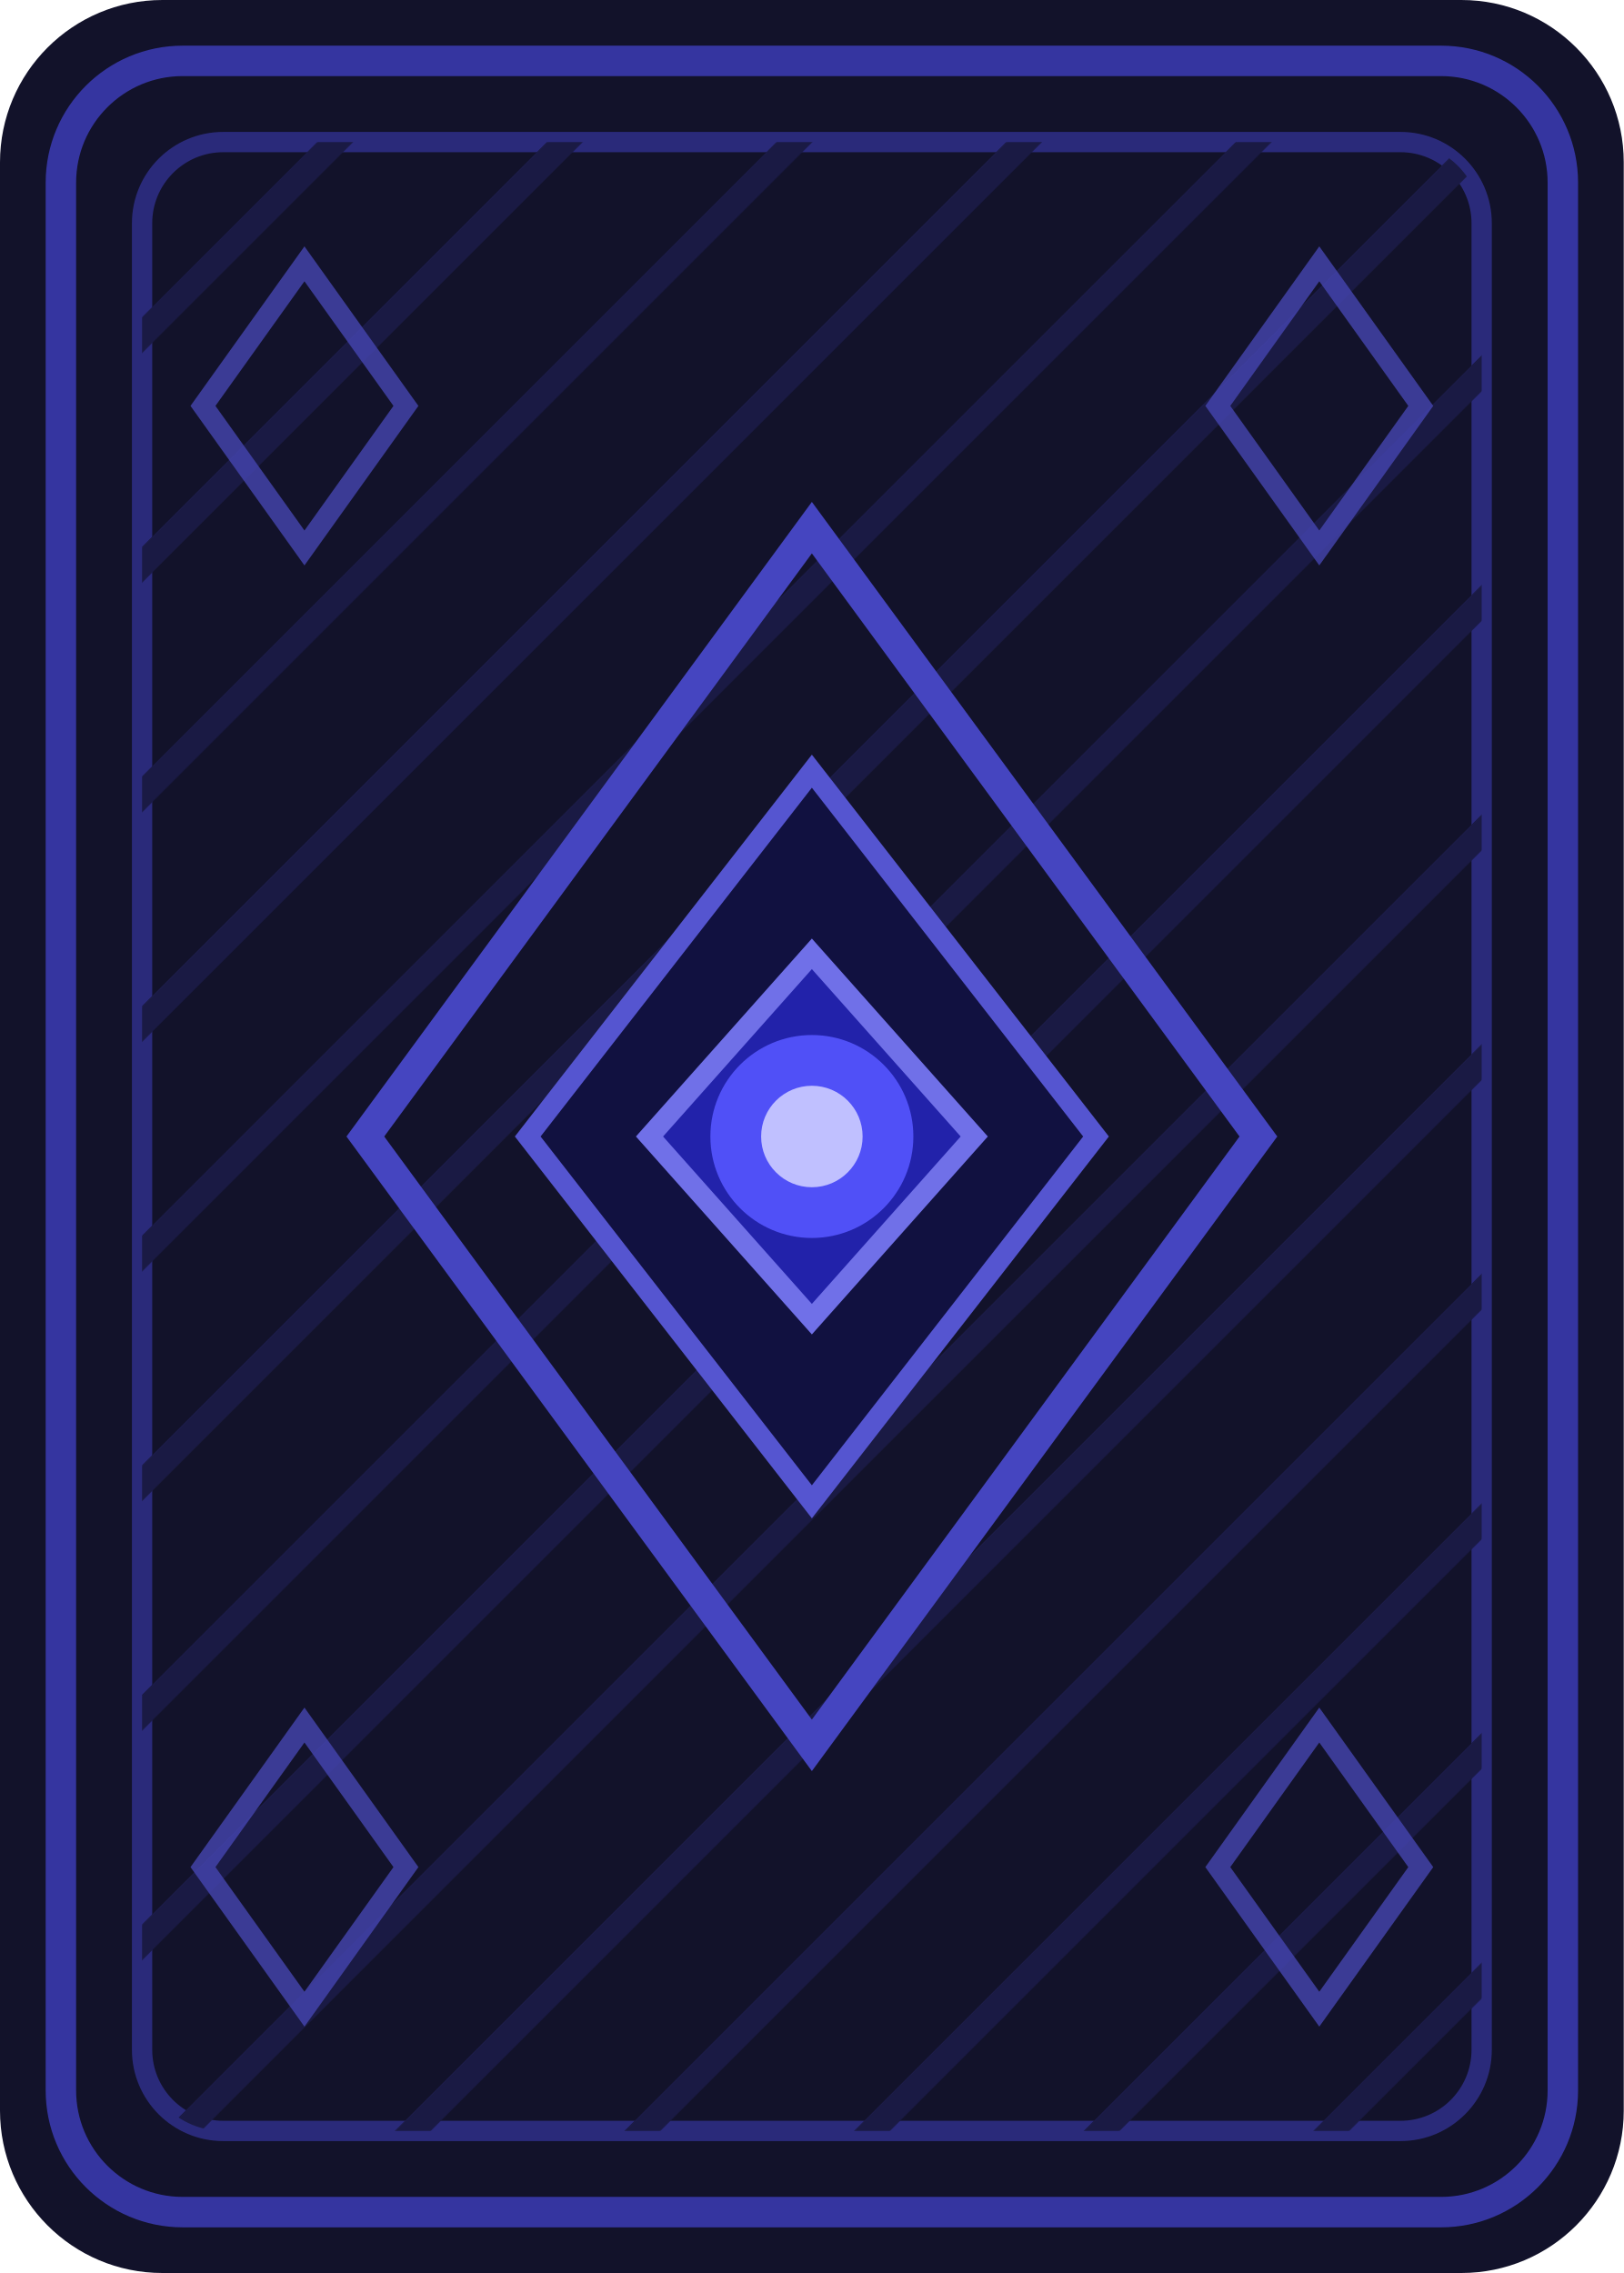
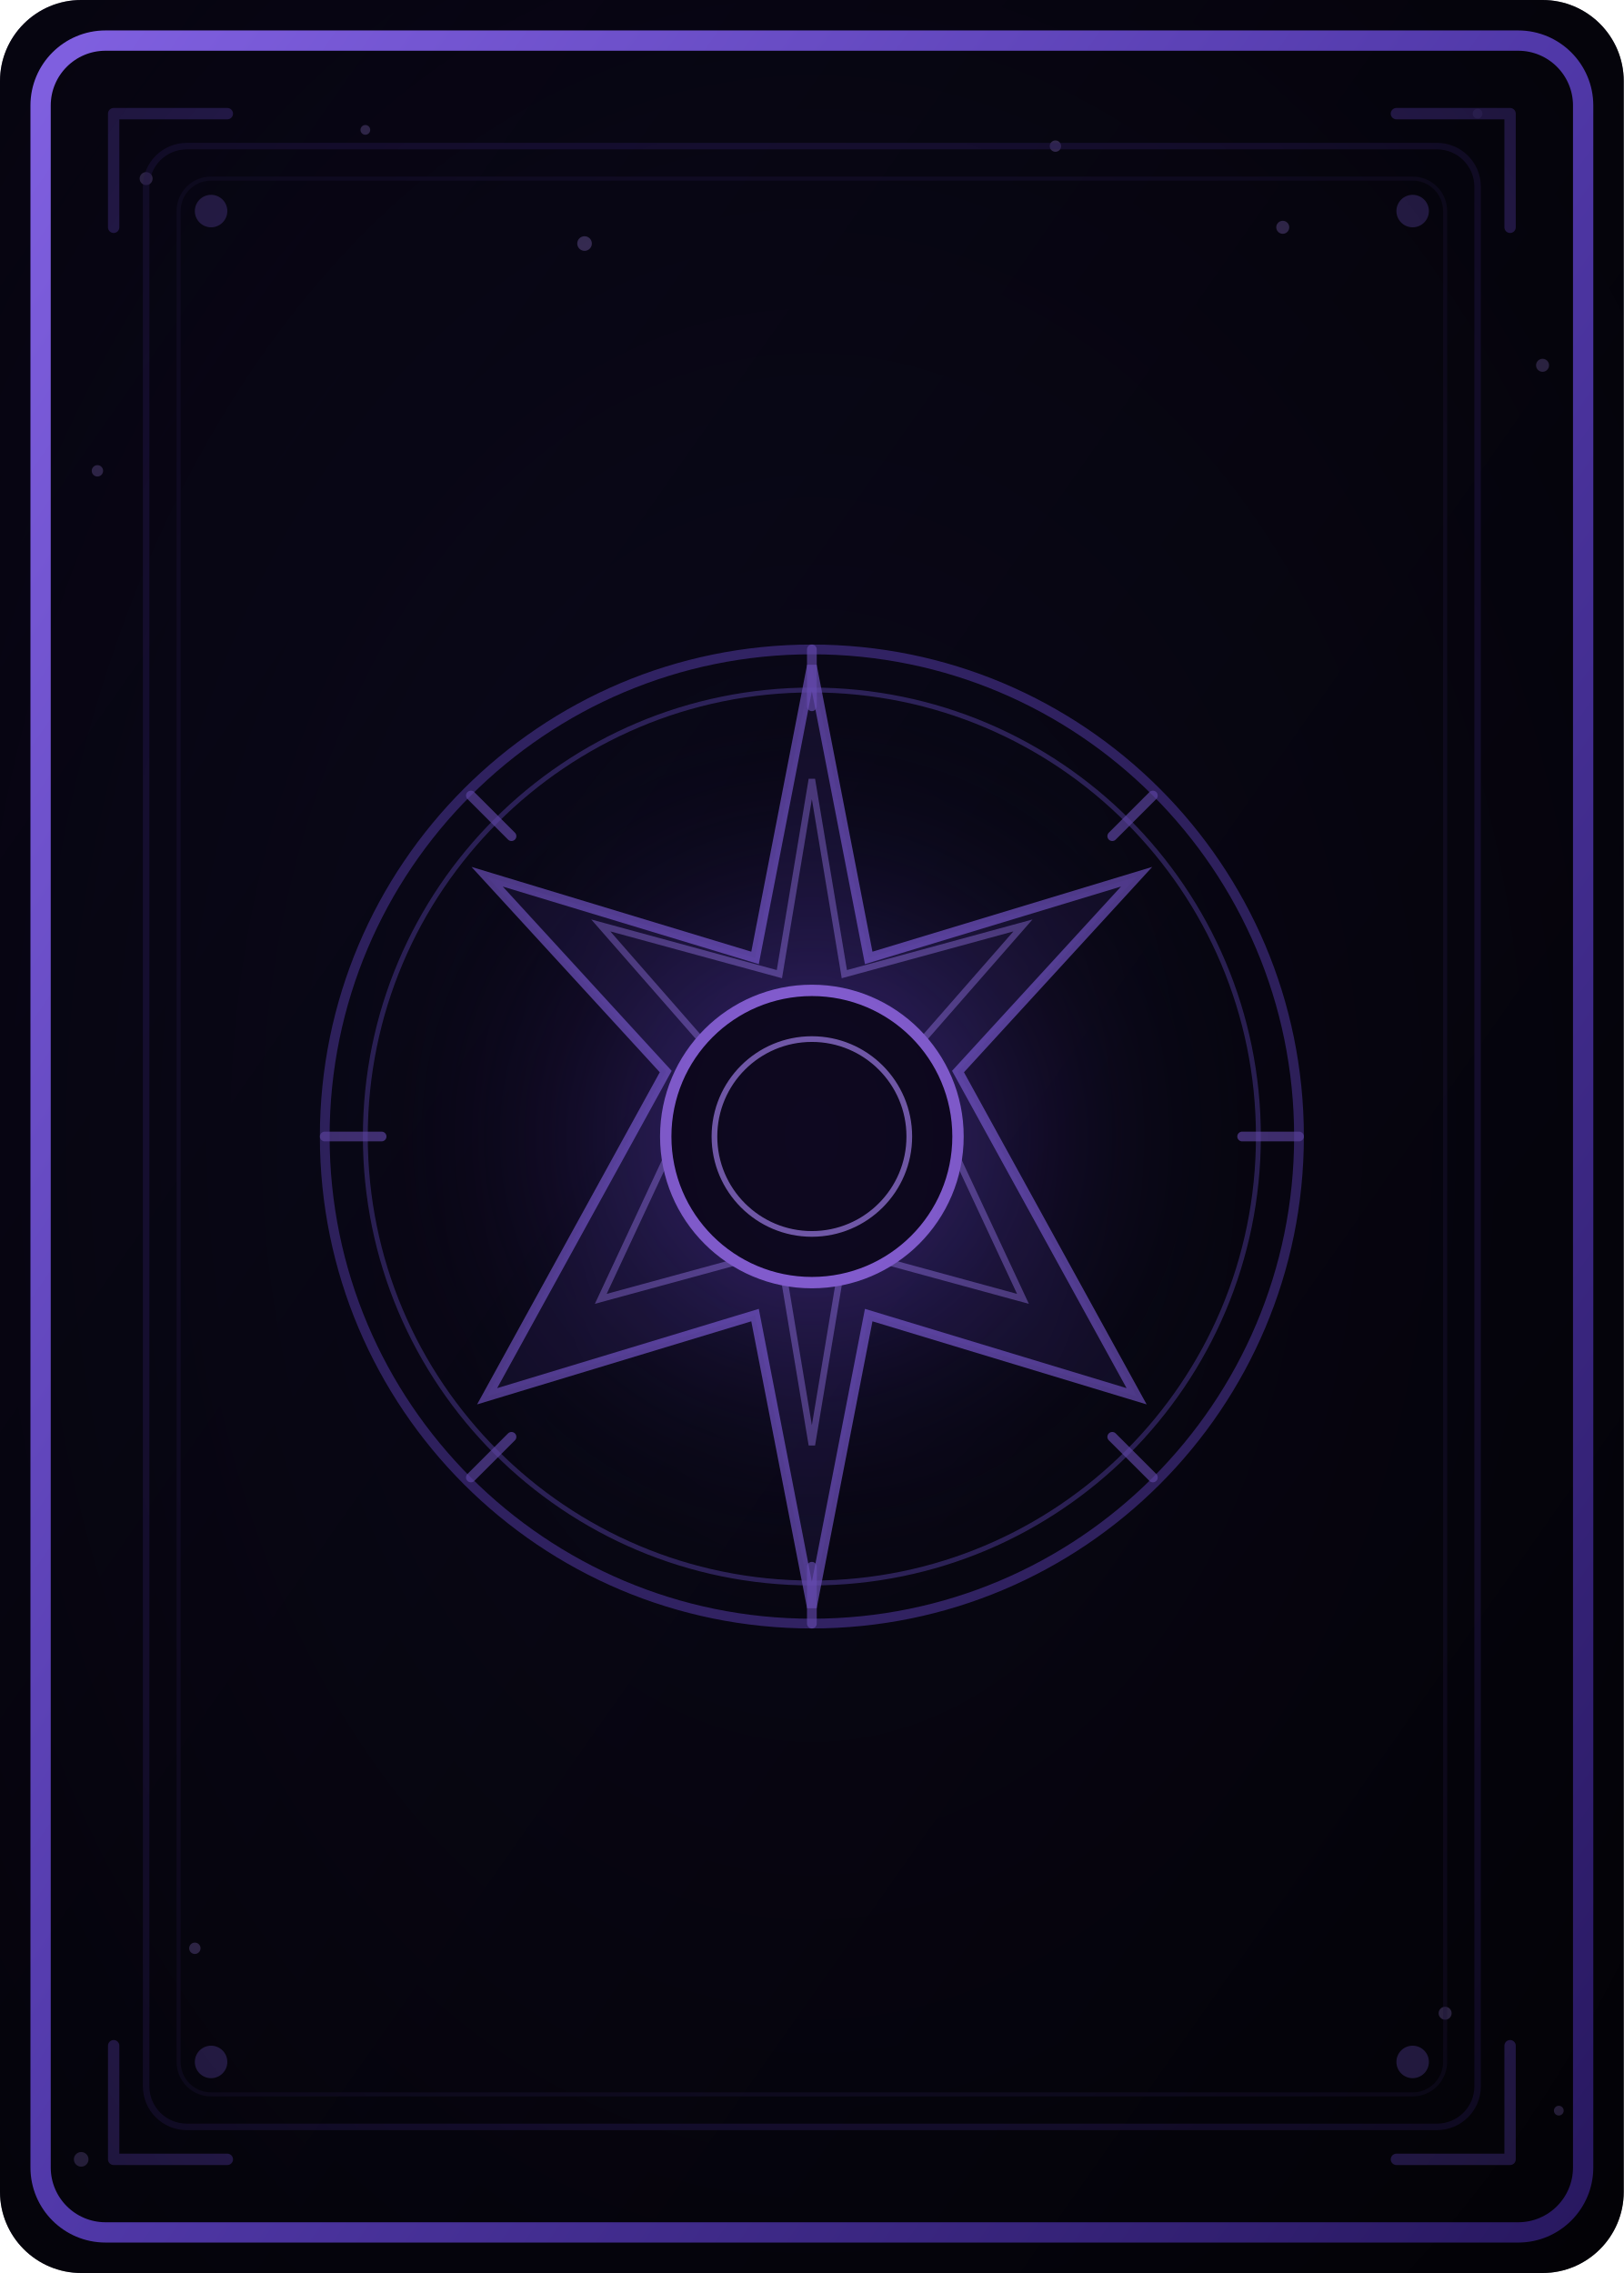
- <svg xmlns="http://www.w3.org/2000/svg" viewBox="0 0 80 112">
-   <rect width="80" height="112" rx="8" fill="#12122a" />
-   <rect x="3" y="3" width="74" height="106" rx="6" fill="none" stroke="#3535a0" stroke-width="1.5" />
-   <rect x="7" y="7" width="66" height="98" rx="4" fill="none" stroke="#2a2a7a" stroke-width="1" />
+ <svg xmlns="http://www.w3.org/2000/svg" width="200" height="280" viewBox="0 0 200 280">
  <defs>
-     <pattern id="diag" width="8" height="8" patternUnits="userSpaceOnUse" patternTransform="rotate(45)">
-       <line x1="0" y1="0" x2="0" y2="8" stroke="#1a1a44" stroke-width="2.5" />
-     </pattern>
-     <clipPath id="inner">
-       <rect x="7" y="7" width="66" height="98" rx="4" />
-     </clipPath>
+     <linearGradient id="bg" x1="0" y1="0" x2="1" y2="1">
+       <stop offset="0%" stop-color="#0e0a24" />
+       <stop offset="50%" stop-color="#0a0818" />
+       <stop offset="100%" stop-color="#06040e" />
+     </linearGradient>
+     <radialGradient id="cg" cx="50%" cy="50%" r="38%">
+       <stop offset="0%" stop-color="#6040c8" stop-opacity="0.55" />
+       <stop offset="100%" stop-color="#0a0618" stop-opacity="0" />
+     </radialGradient>
+     <radialGradient id="vig" cx="50%" cy="50%" r="68%">
+       <stop offset="0%" stop-color="rgba(0,0,0,0)" />
+       <stop offset="100%" stop-color="rgba(0,0,0,0.55)" />
+     </radialGradient>
+     <linearGradient id="fr" x1="0" y1="0" x2="1" y2="1">
+       <stop offset="0%" stop-color="#8060e0" />
+       <stop offset="50%" stop-color="#5038a8" />
+       <stop offset="100%" stop-color="#281860" />
+     </linearGradient>
  </defs>
-   <rect x="7" y="7" width="66" height="98" rx="4" fill="url(#diag)" />
-   <polygon points="40,26 62,56 40,86 18,56" fill="none" stroke="#4545c0" stroke-width="1.5" clip-path="url(#inner)" />
-   <polygon points="40,38 54,56 40,74 26,56" fill="#111140" stroke="#5555d0" stroke-width="1" clip-path="url(#inner)" />
-   <polygon points="40,47 48,56 40,65 32,56" fill="#2222aa" stroke="#7070e8" stroke-width="1" />
-   <circle cx="40" cy="56" r="5" fill="#5555ff" opacity="0.9" />
-   <circle cx="40" cy="56" r="2.5" fill="#c0c0ff" />
-   <polygon points="15,13 20,20 15,27 10,20" fill="none" stroke="#4545b0" stroke-width="1" opacity="0.8" />
-   <polygon points="65,13 70,20 65,27 60,20" fill="none" stroke="#4545b0" stroke-width="1" opacity="0.8" />
-   <polygon points="15,85 20,92 15,99 10,92" fill="none" stroke="#4545b0" stroke-width="1" opacity="0.8" />
-   <polygon points="65,85 70,92 65,99 60,92" fill="none" stroke="#4545b0" stroke-width="1" opacity="0.8" />
+   <rect width="200" height="280" fill="url(#bg)" rx="10" />
+   <g fill="#a080e8" opacity="0.45">
+     <circle cx="18" cy="22" r="0.8" />
+     <circle cx="45" cy="16" r="0.6" />
+     <circle cx="72" cy="30" r="0.9" />
+     <circle cx="130" cy="18" r="0.7" />
+     <circle cx="158" cy="28" r="0.8" />
+     <circle cx="182" cy="14" r="0.6" />
+     <circle cx="190" cy="45" r="0.8" />
+     <circle cx="12" cy="58" r="0.7" />
+     <circle cx="24" cy="240" r="0.7" />
+     <circle cx="178" cy="248" r="0.8" />
+     <circle cx="192" cy="260" r="0.6" />
+     <circle cx="10" cy="266" r="0.9" />
+   </g>
+   <ellipse cx="100" cy="140" rx="70" ry="70" fill="url(#cg)" />
+   <circle cx="100" cy="140" r="60" fill="none" stroke="#5038a0" stroke-width="1.2" stroke-opacity="0.7" />
+   <circle cx="100" cy="140" r="55" fill="none" stroke="#6048b8" stroke-width="0.6" stroke-opacity="0.5" />
+   <polygon points="100,82 107,118 140,108 118,132 140,172 107,162 100,198 93,162 60,172 82,132 60,108 93,118" fill="#5038a0" fill-opacity="0.18" stroke="#7858d0" stroke-width="1.2" stroke-opacity="0.75" />
+   <polygon points="100,96 104,120 126,114 112,130 126,160 104,154 100,178 96,154 74,160 88,130 74,114 96,120" fill="none" stroke="#9070e0" stroke-width="0.8" stroke-opacity="0.5" />
+   <circle cx="100" cy="140" r="18" fill="#0e0820" stroke="#8860d8" stroke-width="1.4" />
+   <circle cx="100" cy="140" r="12" fill="none" stroke="#a080e8" stroke-width="0.7" stroke-opacity="0.7" />
+   <g stroke="#7858d0" stroke-width="1.2" stroke-linecap="round" opacity="0.65">
+     <line x1="100" y1="80" x2="100" y2="87" />
+     <line x1="160" y1="140" x2="153" y2="140" />
+     <line x1="100" y1="200" x2="100" y2="193" />
+     <line x1="40" y1="140" x2="47" y2="140" />
+     <line x1="142" y1="98" x2="137" y2="103" />
+     <line x1="142" y1="182" x2="137" y2="177" />
+     <line x1="58" y1="182" x2="63" y2="177" />
+     <line x1="58" y1="98" x2="63" y2="103" />
+   </g>
+   <g stroke="#5038a0" stroke-width="1.4" fill="none" stroke-linecap="round" opacity="0.75">
+     <path d="M14 14 L14 28 M14 14 L28 14" />
+     <path d="M186 14 L186 28 M186 14 L172 14" />
+     <path d="M14 266 L14 252 M14 266 L28 266" />
+     <path d="M186 266 L186 252 M186 266 L172 266" />
+   </g>
+   <rect x="18" y="18" width="164" height="244" rx="5" fill="none" stroke="#402888" stroke-width="0.8" stroke-opacity="0.4" />
+   <g fill="#6048b0" opacity="0.6">
+     <circle cx="26" cy="26" r="2" />
+     <circle cx="174" cy="26" r="2" />
+     <circle cx="26" cy="254" r="2" />
+     <circle cx="174" cy="254" r="2" />
+   </g>
+   <rect x="22" y="22" width="156" height="236" rx="4" fill="none" stroke="#302060" stroke-width="0.5" stroke-opacity="0.35" />
+   <rect width="200" height="280" fill="url(#vig)" rx="10" />
+   <rect x="5" y="5" width="190" height="270" rx="8" fill="none" stroke="url(#fr)" stroke-width="2.5" />
</svg>
